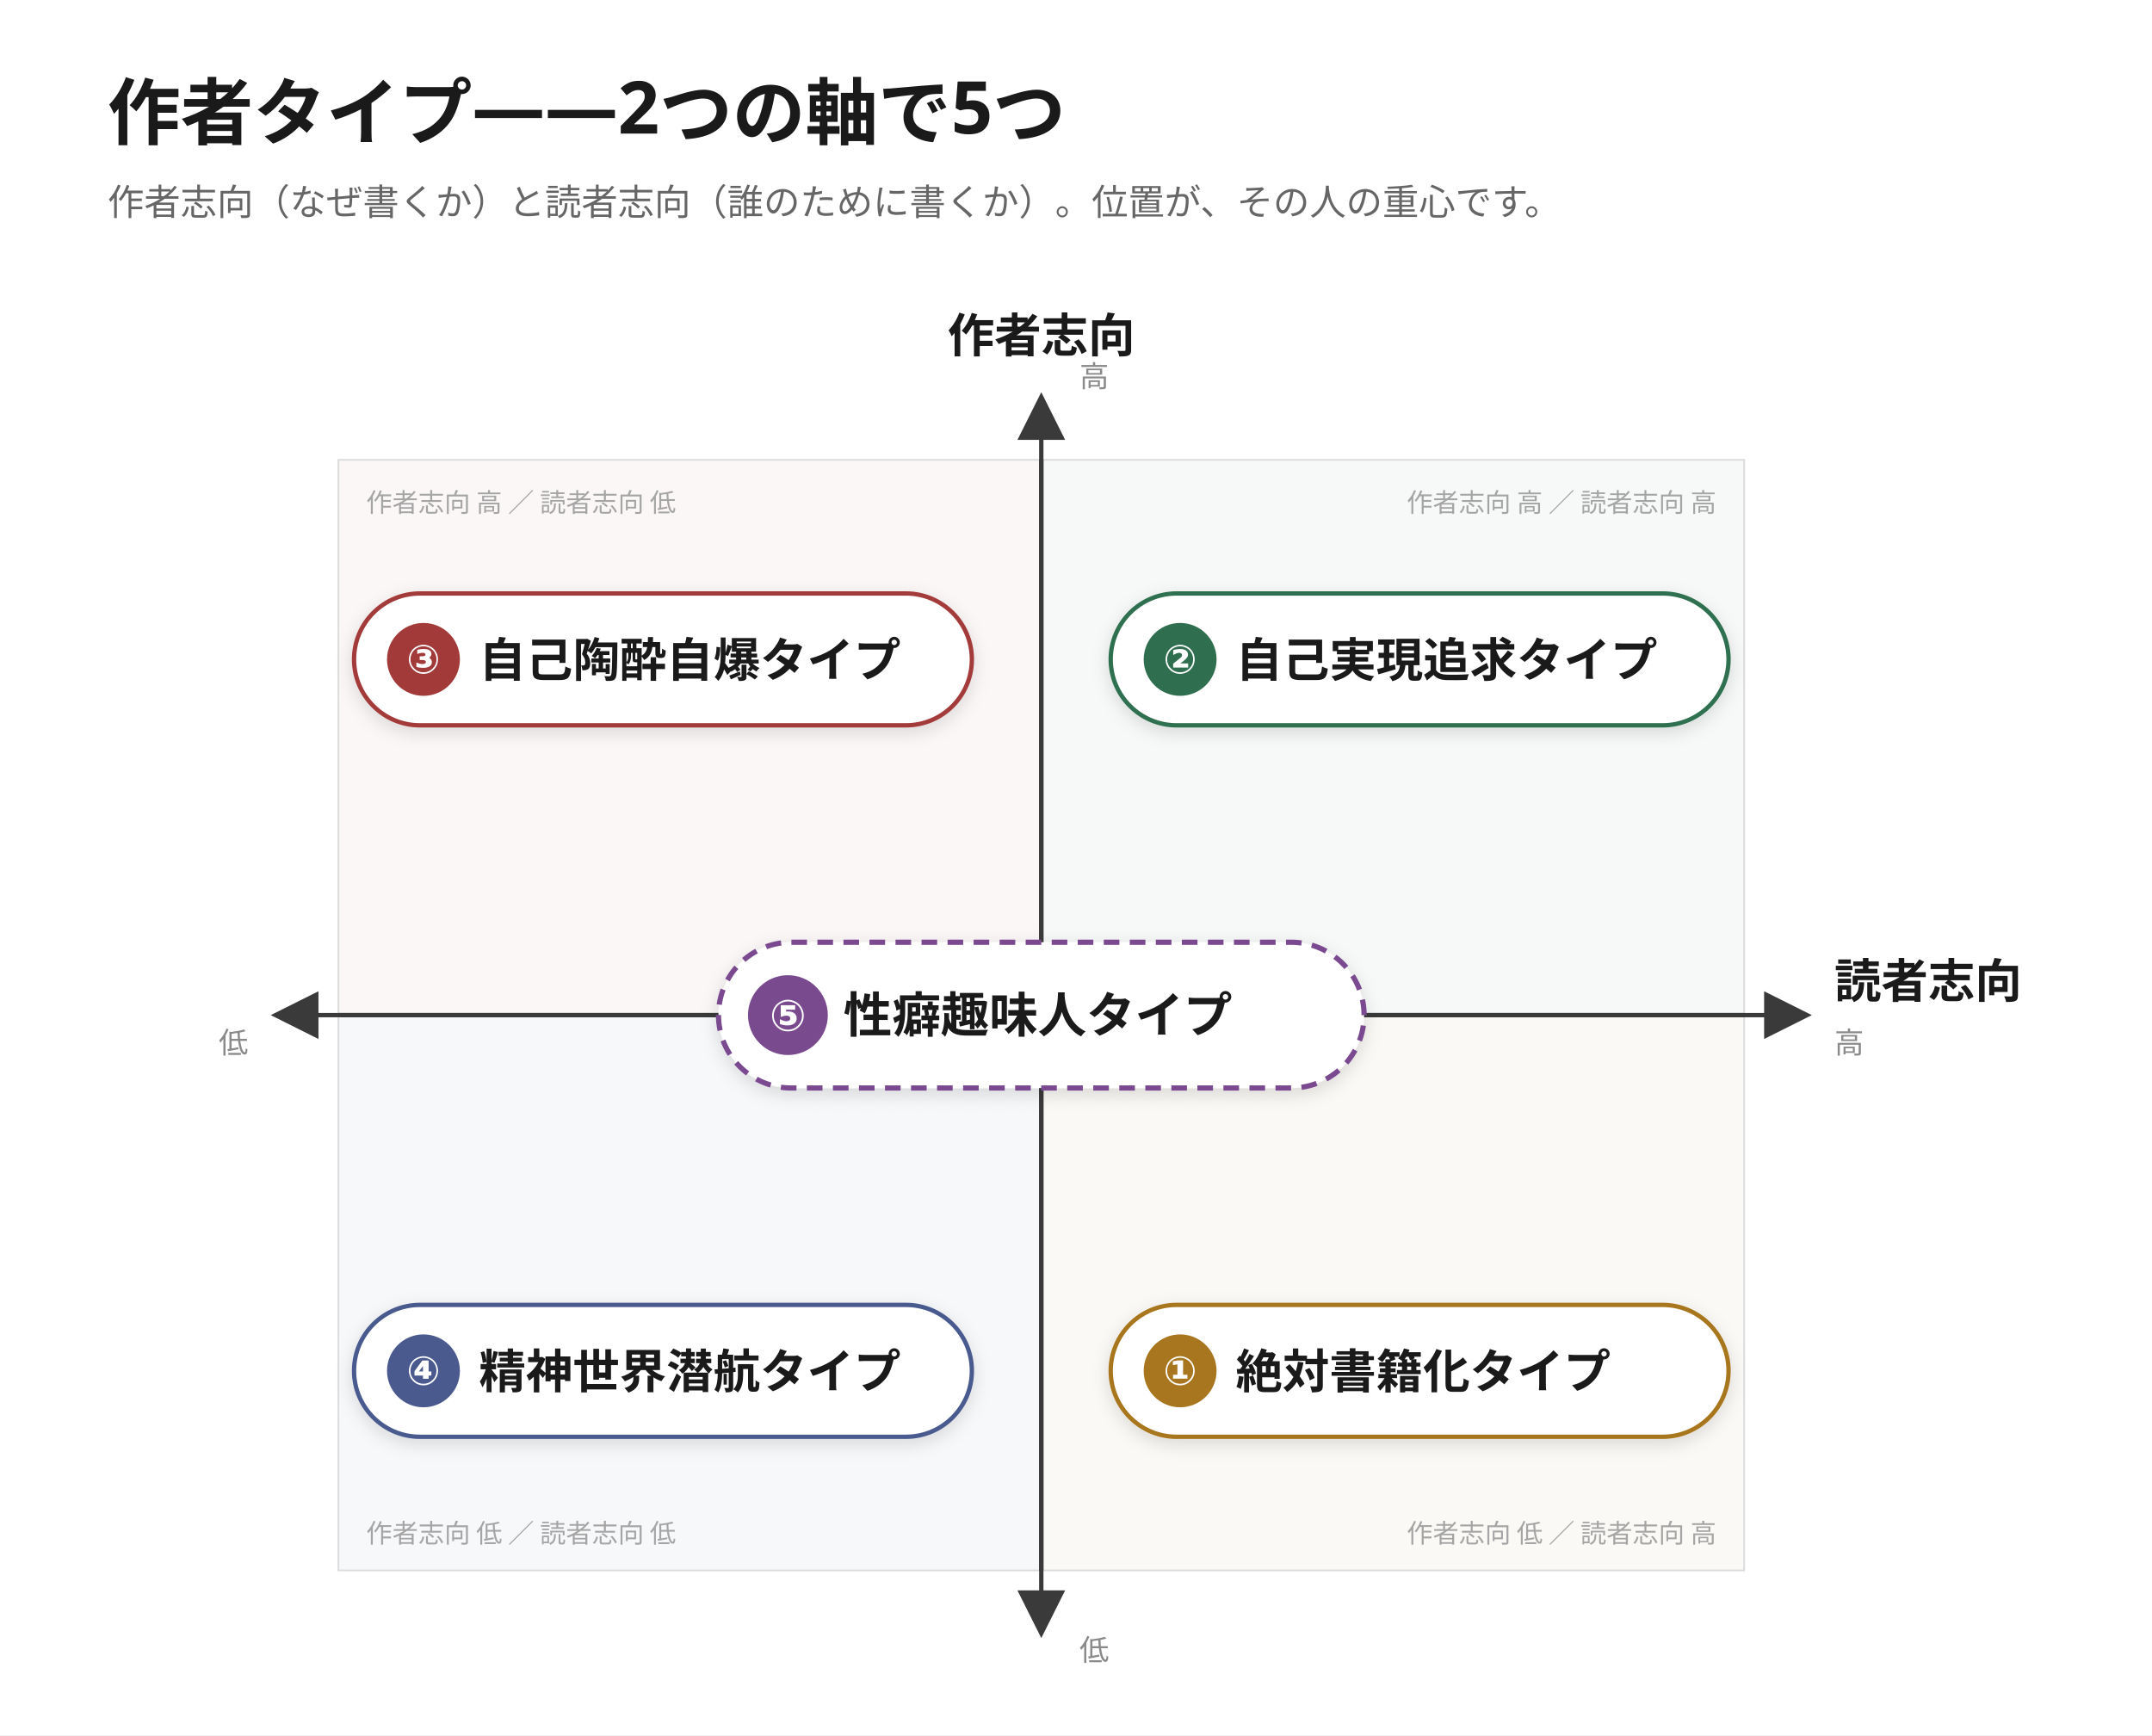
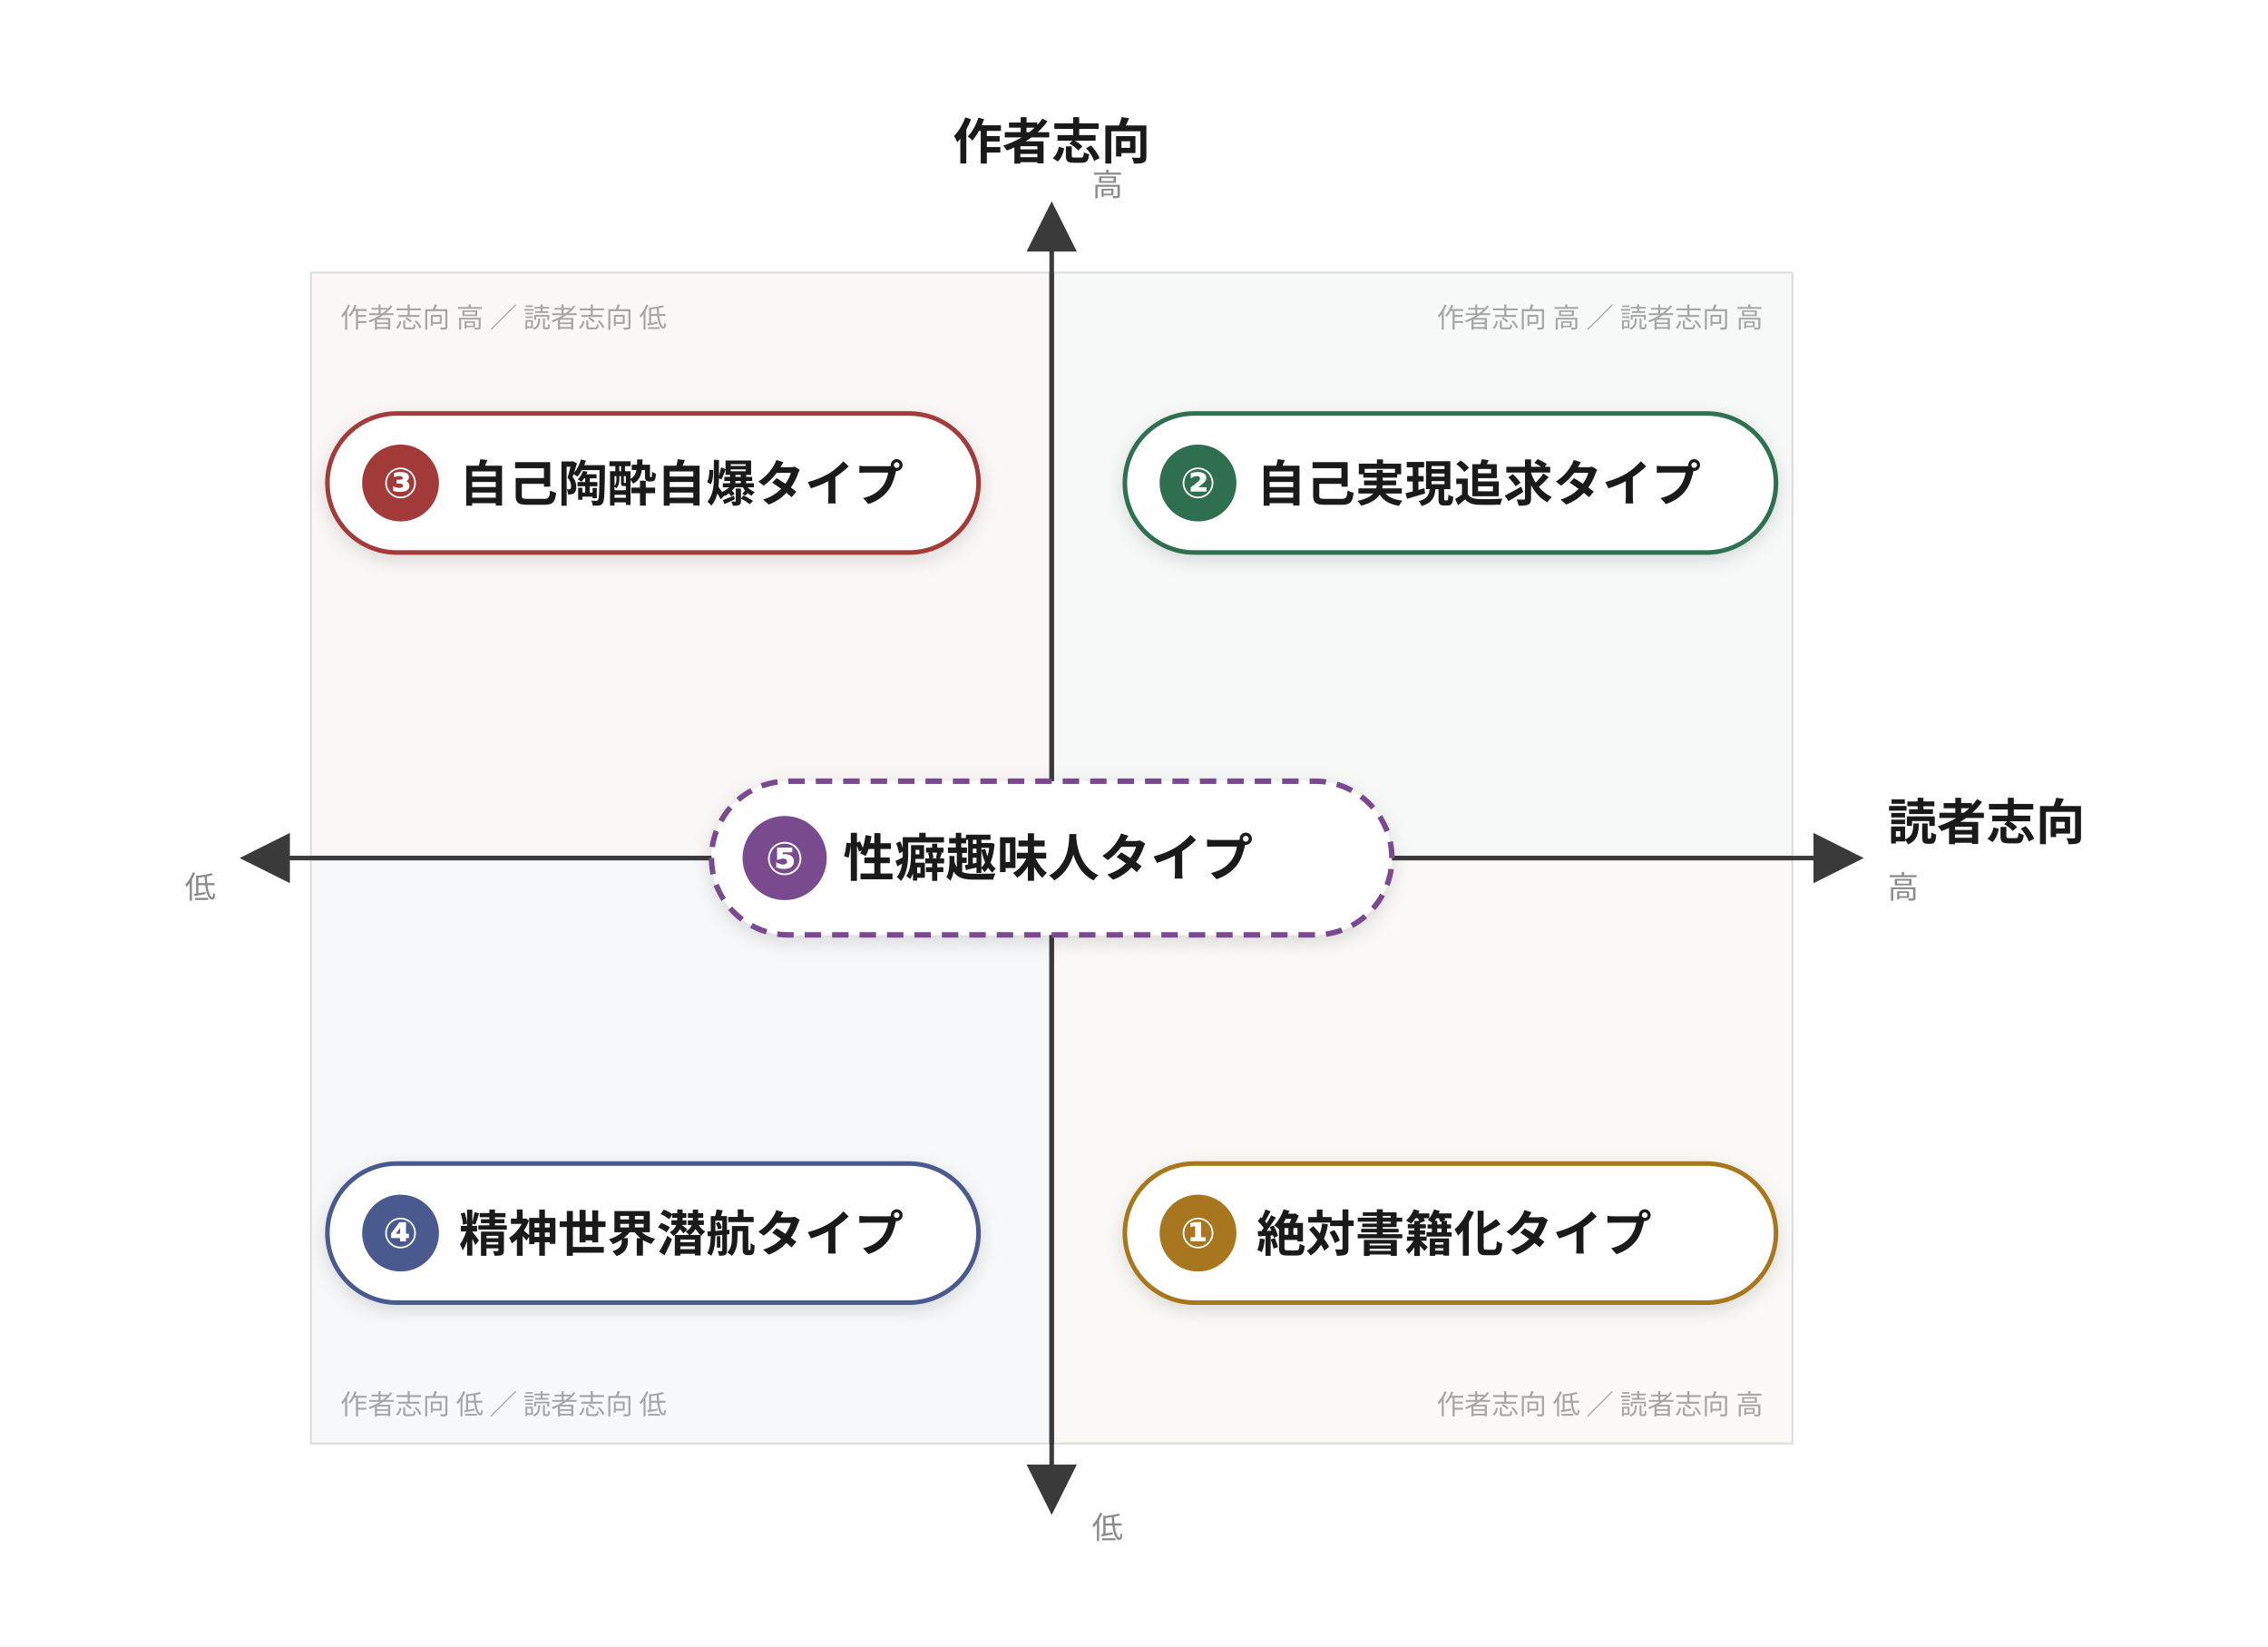
- <svg xmlns="http://www.w3.org/2000/svg" width="1240" height="1000" viewBox="0 0 1240 1000" font-family="'Yu Gothic UI','Yu Gothic','Meiryo',sans-serif">
-   <rect width="1240" height="1000" fill="#fff" />
+ <svg xmlns="http://www.w3.org/2000/svg" width="1240" height="900" viewBox="0 0 1240 900" font-family="'Yu Gothic UI','Yu Gothic','Meiryo',sans-serif">
+   <rect width="1240" height="900" fill="#fff" />
  <defs>
    <filter id="sh" x="-30%" y="-60%" width="160%" height="220%">
      <feDropShadow dx="0" dy="3" stdDeviation="5" flood-color="#000" flood-opacity="0.13" />
    </filter>
    <marker id="ar" markerWidth="11" markerHeight="11" refX="9" refY="5.5" orient="auto">
      <path d="M0,0 L11,5.5 L0,11 z" fill="#3a3a3a" />
    </marker>
  </defs>
-   <text x="62" y="80" font-size="42" font-weight="bold" fill="#1a1a1a">作者タイプ——2つの軸で5つ</text>
-   <text x="62" y="124" font-size="21" fill="#666">作者志向（なぜ書くか）と読者志向（誰のために書くか）。位置が、その人の重心です。</text>
-   <rect x="195" y="265" width="405" height="320" fill="#a33a3a" opacity="0.045" />
-   <rect x="600" y="265" width="405" height="320" fill="#2f6f4f" opacity="0.045" />
-   <rect x="195" y="585" width="405" height="320" fill="#4a5a8f" opacity="0.045" />
-   <rect x="600" y="585" width="405" height="320" fill="#a8761f" opacity="0.045" />
-   <rect x="195" y="265" width="810" height="640" fill="none" stroke="#dcdcdc" stroke-width="1" />
-   <text x="211" y="295" font-size="15" fill="#a5a5a5" text-anchor="start">作者志向 高 ／ 読者志向 低</text>
-   <text x="989" y="295" font-size="15" fill="#a5a5a5" text-anchor="end">作者志向 高 ／ 読者志向 高</text>
-   <text x="211" y="889" font-size="15" fill="#a5a5a5" text-anchor="start">作者志向 低 ／ 読者志向 低</text>
-   <text x="989" y="889" font-size="15" fill="#a5a5a5" text-anchor="end">作者志向 低 ／ 読者志向 高</text>
-   <line x1="600" y1="905" x2="600" y2="231" stroke="#3a3a3a" stroke-width="2.5" marker-end="url(#ar)" />
-   <line x1="600" y1="265" x2="600" y2="939" stroke="#3a3a3a" stroke-width="2.5" marker-end="url(#ar)" />
-   <line x1="195" y1="585" x2="1039" y2="585" stroke="#3a3a3a" stroke-width="2.5" marker-end="url(#ar)" />
-   <line x1="1005" y1="585" x2="161" y2="585" stroke="#3a3a3a" stroke-width="2.5" marker-end="url(#ar)" />
-   <text x="600" y="203" font-size="27" font-weight="bold" fill="#1a1a1a" text-anchor="middle">作者志向</text>
-   <text x="622" y="223" font-size="17" fill="#8a8a8a" text-anchor="start">高</text>
-   <text x="622" y="957" font-size="17" fill="#8a8a8a" text-anchor="start">低</text>
-   <text x="1057" y="575" font-size="27" font-weight="bold" fill="#1a1a1a" text-anchor="start">読者志向</text>
-   <text x="1057" y="607" font-size="17" fill="#8a8a8a" text-anchor="start">高</text>
-   <text x="143" y="607" font-size="17" fill="#8a8a8a" text-anchor="end">低</text>
+   <rect x="170" y="149" width="405" height="320" fill="#a33a3a" opacity="0.045" />
+   <rect x="575" y="149" width="405" height="320" fill="#2f6f4f" opacity="0.045" />
+   <rect x="170" y="469" width="405" height="320" fill="#4a5a8f" opacity="0.045" />
+   <rect x="575" y="469" width="405" height="320" fill="#a8761f" opacity="0.045" />
+   <rect x="170" y="149" width="810" height="640" fill="none" stroke="#dcdcdc" stroke-width="1" />
+   <text x="186" y="179" font-size="15" fill="#a5a5a5" text-anchor="start">作者志向 高 ／ 読者志向 低</text>
+   <text x="964" y="179" font-size="15" fill="#a5a5a5" text-anchor="end">作者志向 高 ／ 読者志向 高</text>
+   <text x="186" y="773" font-size="15" fill="#a5a5a5" text-anchor="start">作者志向 低 ／ 読者志向 低</text>
+   <text x="964" y="773" font-size="15" fill="#a5a5a5" text-anchor="end">作者志向 低 ／ 読者志向 高</text>
+   <line x1="575" y1="789" x2="575" y2="115" stroke="#3a3a3a" stroke-width="2.5" marker-end="url(#ar)" />
+   <line x1="575" y1="149" x2="575" y2="823" stroke="#3a3a3a" stroke-width="2.5" marker-end="url(#ar)" />
+   <line x1="170" y1="469" x2="1014" y2="469" stroke="#3a3a3a" stroke-width="2.5" marker-end="url(#ar)" />
+   <line x1="980" y1="469" x2="136" y2="469" stroke="#3a3a3a" stroke-width="2.5" marker-end="url(#ar)" />
+   <text x="575" y="87" font-size="27" font-weight="bold" fill="#1a1a1a" text-anchor="middle">作者志向</text>
+   <text x="597" y="107" font-size="17" fill="#8a8a8a" text-anchor="start">高</text>
+   <text x="597" y="841" font-size="17" fill="#8a8a8a" text-anchor="start">低</text>
+   <text x="1032" y="459" font-size="27" font-weight="bold" fill="#1a1a1a" text-anchor="start">読者志向</text>
+   <text x="1032" y="491" font-size="17" fill="#8a8a8a" text-anchor="start">高</text>
+   <text x="118" y="491" font-size="17" fill="#8a8a8a" text-anchor="end">低</text>
  <g filter="url(#sh)">
-     <rect x="640" y="752" width="356" height="76" rx="38" fill="#fff" stroke="#a8761f" stroke-width="2.5" />
+     <rect x="615" y="636" width="356" height="76" rx="38" fill="#fff" stroke="#a8761f" stroke-width="2.5" />
  </g>
-   <circle cx="680" cy="790" r="21" fill="#a8761f" />
-   <text x="680" y="798" font-size="23" font-weight="bold" fill="#fff" text-anchor="middle">①</text>
-   <text x="712" y="800" font-size="27" font-weight="bold" fill="#1a1a1a" text-anchor="start">絶対書籍化タイプ</text>
+   <circle cx="655" cy="674" r="21" fill="#a8761f" />
+   <text x="655" y="682" font-size="23" font-weight="bold" fill="#fff" text-anchor="middle">①</text>
+   <text x="687" y="684" font-size="27" font-weight="bold" fill="#1a1a1a" text-anchor="start">絶対書籍化タイプ</text>
  <g filter="url(#sh)">
-     <rect x="640" y="342" width="356" height="76" rx="38" fill="#fff" stroke="#2f6f4f" stroke-width="2.5" />
+     <rect x="615" y="226" width="356" height="76" rx="38" fill="#fff" stroke="#2f6f4f" stroke-width="2.5" />
  </g>
-   <circle cx="680" cy="380" r="21" fill="#2f6f4f" />
-   <text x="680" y="388" font-size="23" font-weight="bold" fill="#fff" text-anchor="middle">②</text>
-   <text x="712" y="390" font-size="27" font-weight="bold" fill="#1a1a1a" text-anchor="start">自己実現追求タイプ</text>
+   <circle cx="655" cy="264" r="21" fill="#2f6f4f" />
+   <text x="655" y="272" font-size="23" font-weight="bold" fill="#fff" text-anchor="middle">②</text>
+   <text x="687" y="274" font-size="27" font-weight="bold" fill="#1a1a1a" text-anchor="start">自己実現追求タイプ</text>
  <g filter="url(#sh)">
-     <rect x="204" y="342" width="356" height="76" rx="38" fill="#fff" stroke="#a33a3a" stroke-width="2.5" />
+     <rect x="179" y="226" width="356" height="76" rx="38" fill="#fff" stroke="#a33a3a" stroke-width="2.5" />
  </g>
-   <circle cx="244" cy="380" r="21" fill="#a33a3a" />
-   <text x="244" y="388" font-size="23" font-weight="bold" fill="#fff" text-anchor="middle">③</text>
-   <text x="276" y="390" font-size="27" font-weight="bold" fill="#1a1a1a" text-anchor="start">自己陶酔自爆タイプ</text>
+   <circle cx="219" cy="264" r="21" fill="#a33a3a" />
+   <text x="219" y="272" font-size="23" font-weight="bold" fill="#fff" text-anchor="middle">③</text>
+   <text x="251" y="274" font-size="27" font-weight="bold" fill="#1a1a1a" text-anchor="start">自己陶酔自爆タイプ</text>
  <g filter="url(#sh)">
-     <rect x="204" y="752" width="356" height="76" rx="38" fill="#fff" stroke="#4a5a8f" stroke-width="2.5" />
+     <rect x="179" y="636" width="356" height="76" rx="38" fill="#fff" stroke="#4a5a8f" stroke-width="2.5" />
  </g>
-   <circle cx="244" cy="790" r="21" fill="#4a5a8f" />
-   <text x="244" y="798" font-size="23" font-weight="bold" fill="#fff" text-anchor="middle">④</text>
-   <text x="276" y="800" font-size="27" font-weight="bold" fill="#1a1a1a" text-anchor="start">精神世界潜航タイプ</text>
+   <circle cx="219" cy="674" r="21" fill="#4a5a8f" />
+   <text x="219" y="682" font-size="23" font-weight="bold" fill="#fff" text-anchor="middle">④</text>
+   <text x="251" y="684" font-size="27" font-weight="bold" fill="#1a1a1a" text-anchor="start">精神世界潜航タイプ</text>
  <g filter="url(#sh)">
-     <rect x="414" y="543" width="372" height="84" rx="42" fill="#fff" stroke="#7a4a8f" stroke-width="3" stroke-dasharray="9 6" />
+     <rect x="389" y="427" width="372" height="84" rx="42" fill="#fff" stroke="#7a4a8f" stroke-width="3" stroke-dasharray="9 6" />
  </g>
-   <circle cx="454" cy="585" r="23" fill="#7a4a8f" />
-   <text x="454" y="594" font-size="25" font-weight="bold" fill="#fff" text-anchor="middle">⑤</text>
-   <text x="486" y="595" font-size="28" font-weight="bold" fill="#1a1a1a" text-anchor="start">性癖趣味人タイプ</text>
+   <circle cx="429" cy="469" r="23" fill="#7a4a8f" />
+   <text x="429" y="478" font-size="25" font-weight="bold" fill="#fff" text-anchor="middle">⑤</text>
+   <text x="461" y="479" font-size="28" font-weight="bold" fill="#1a1a1a" text-anchor="start">性癖趣味人タイプ</text>
</svg>
